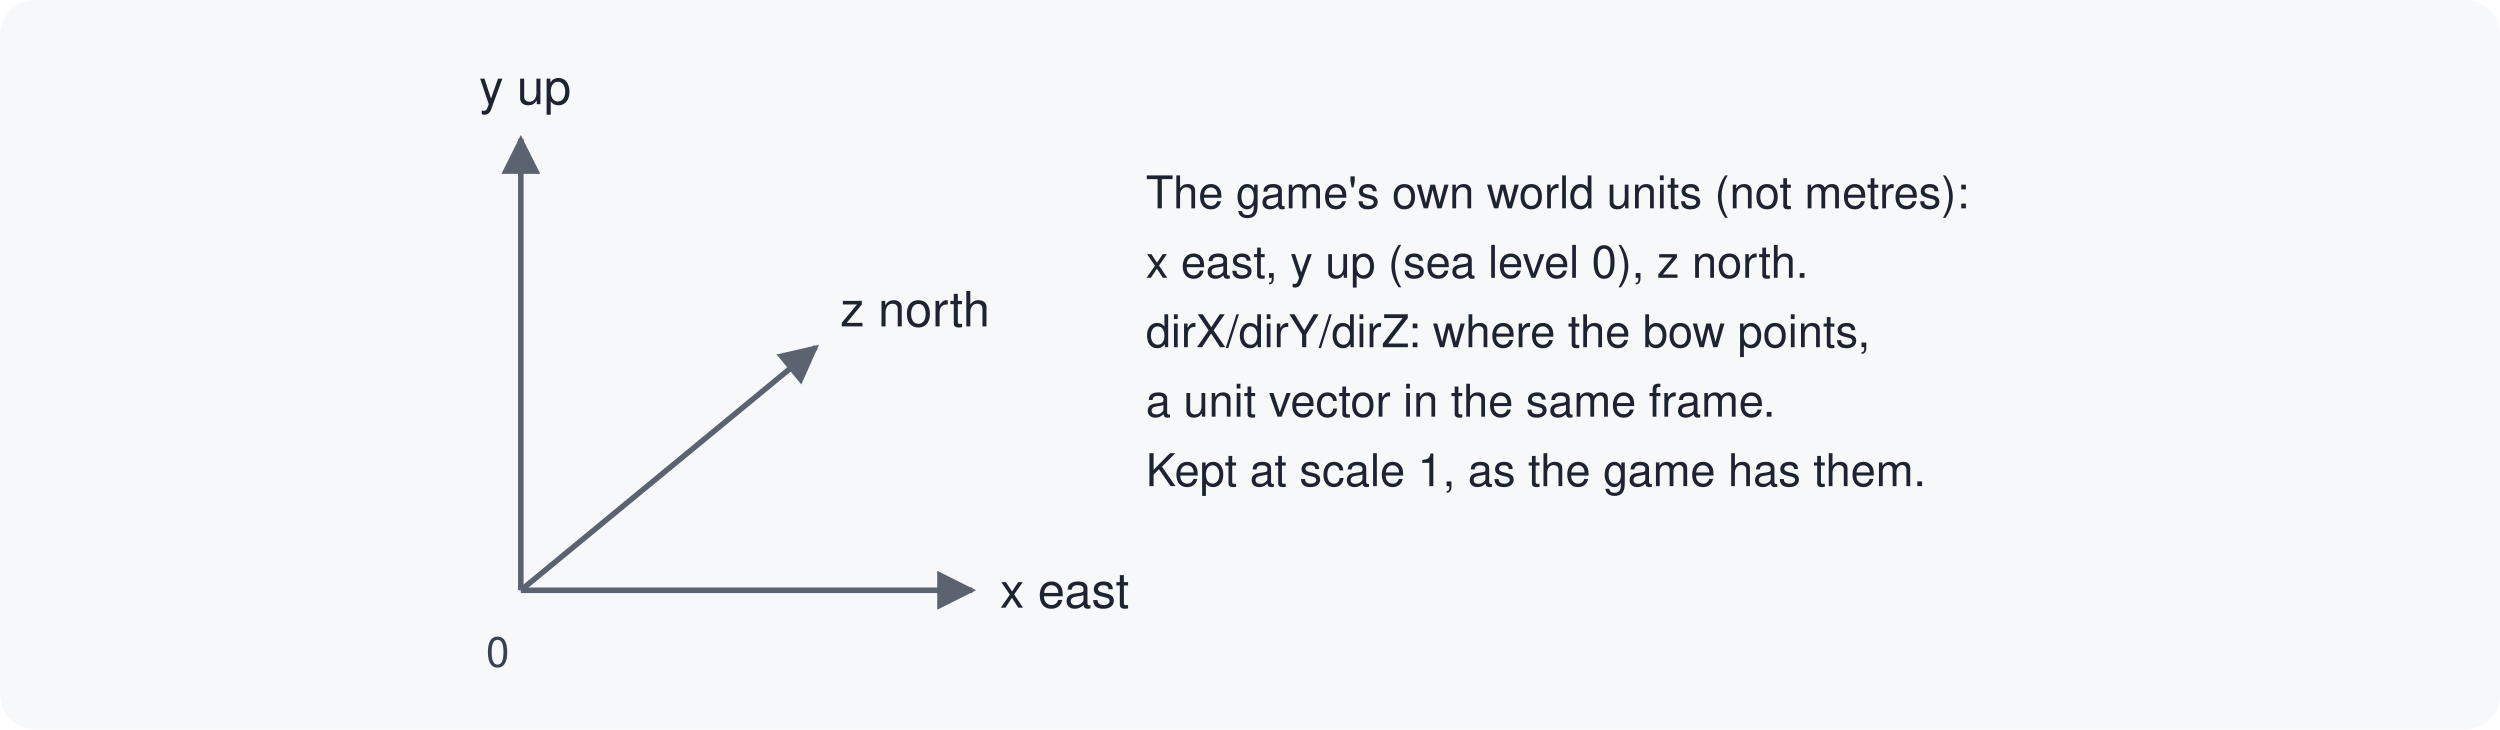
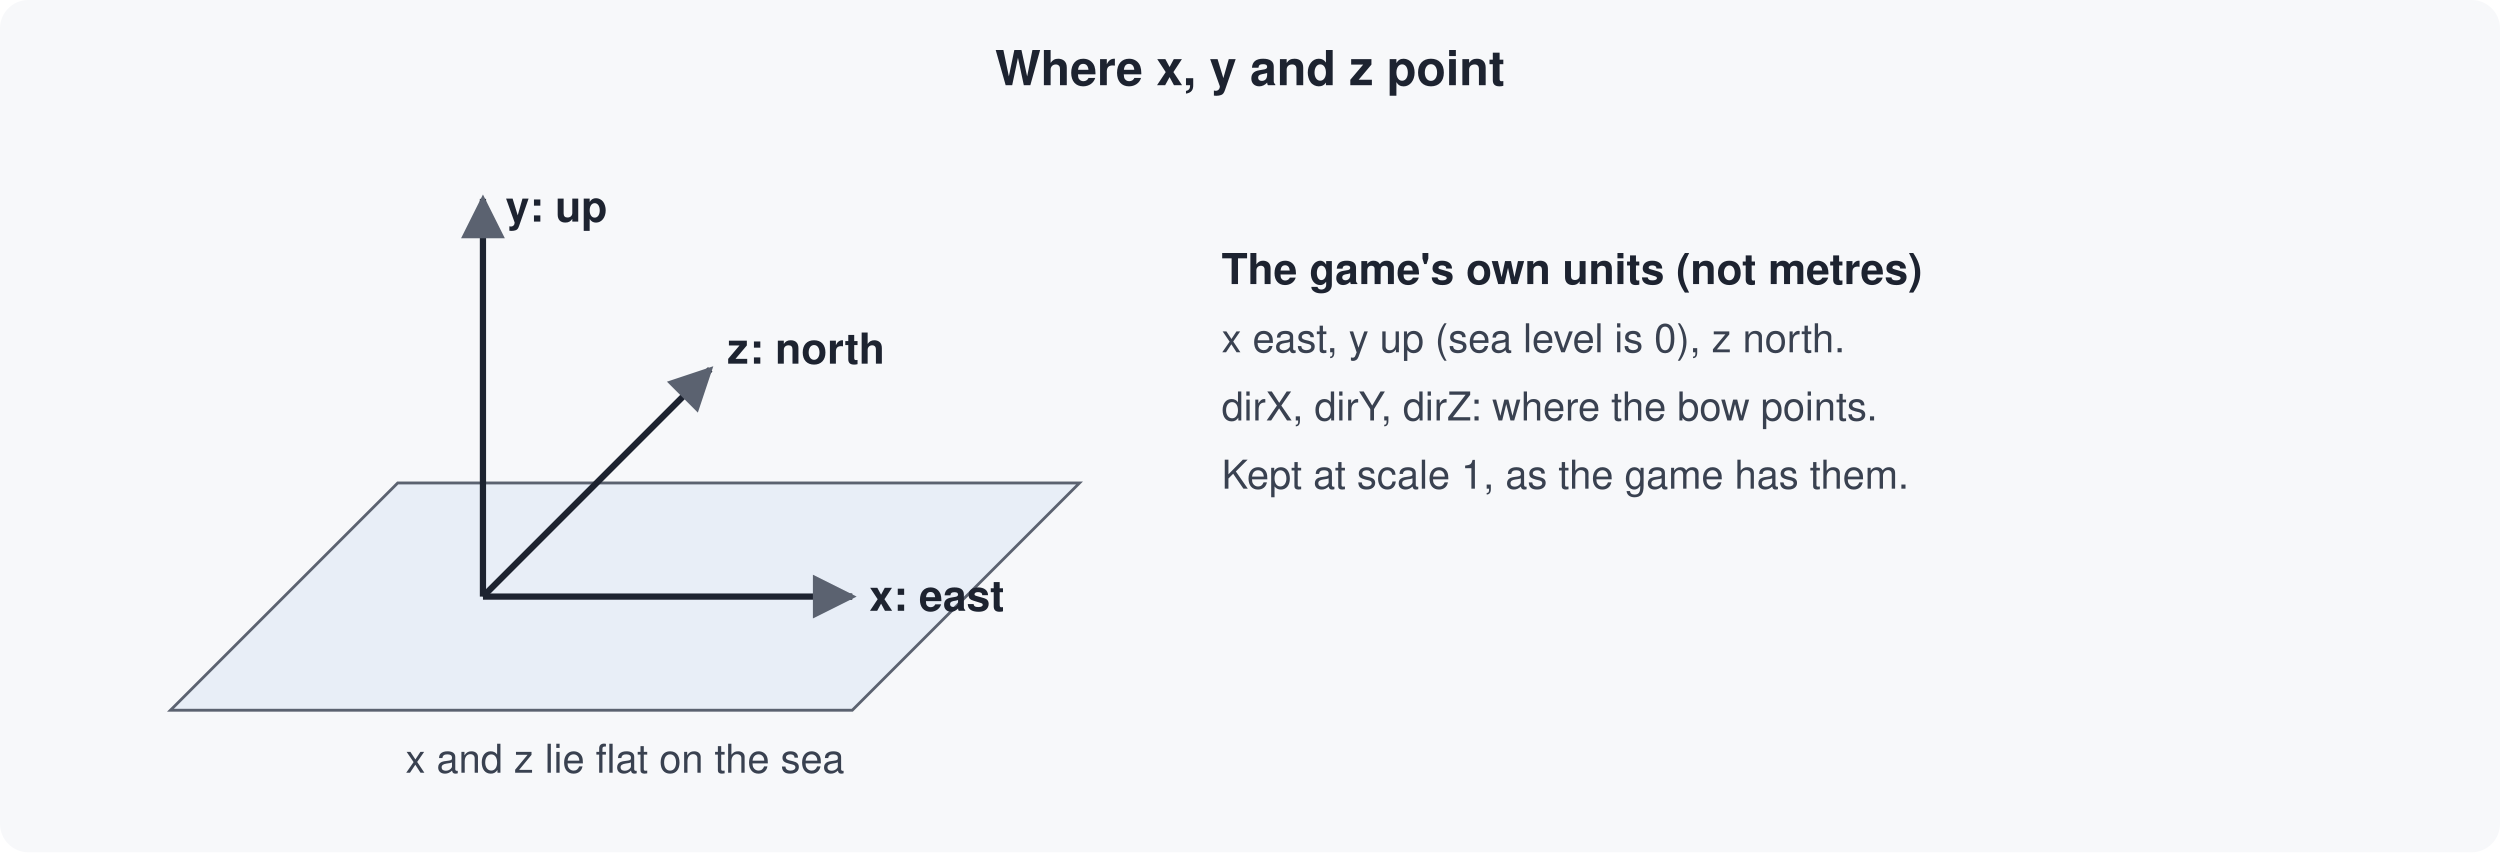
- <svg xmlns="http://www.w3.org/2000/svg" width="720" height="210" viewBox="0 0 720 210" role="img" aria-label="coordinate frame">
+ <svg xmlns="http://www.w3.org/2000/svg" width="880" height="300" viewBox="0 0 880 300" role="img" aria-label="Where x, y and z point">
  <defs>
    <marker id="a" viewBox="0 0 10 10" refX="9" refY="5" markerWidth="7" markerHeight="7" orient="auto">
      <path d="M0,0 L10,5 L0,10 z" fill="#5b6270" />
    </marker>
  </defs>
-   <rect width="720" height="210" rx="10" fill="#f7f8fa" />
-   <line x1="150" y1="170" x2="280" y2="170" stroke="#5b6270" stroke-width="1.6" marker-end="url(#a)" />
-   <line x1="150" y1="170" x2="150" y2="40" stroke="#5b6270" stroke-width="1.6" marker-end="url(#a)" />
-   <line x1="150" y1="170" x2="235" y2="100" stroke="#5b6270" stroke-width="1.6" marker-end="url(#a)" />
-   <text x="288" y="175" font-family="Segoe UI,Helvetica,Arial,sans-serif" font-size="14" fill="#1d2330">x  east</text>
-   <text x="138" y="30" font-family="Segoe UI,Helvetica,Arial,sans-serif" font-size="14" fill="#1d2330">y  up</text>
-   <text x="242" y="94" font-family="Segoe UI,Helvetica,Arial,sans-serif" font-size="14" fill="#1d2330">z  north</text>
-   <text x="140" y="192" font-family="Segoe UI,Helvetica,Arial,sans-serif" font-size="12" fill="#394150">0</text>
-   <text x="330" y="60" font-family="Segoe UI,Helvetica,Arial,sans-serif" font-size="13" fill="#1d2330">The game's own world units (not metres):</text>
-   <text x="330" y="80" font-family="Segoe UI,Helvetica,Arial,sans-serif" font-size="13" fill="#1d2330">x east, y up (sea level 0), z north.</text>
-   <text x="330" y="100" font-family="Segoe UI,Helvetica,Arial,sans-serif" font-size="13" fill="#1d2330">dirX/dirY/dirZ: where the bow points,</text>
-   <text x="330" y="120" font-family="Segoe UI,Helvetica,Arial,sans-serif" font-size="13" fill="#1d2330">a unit vector in the same frame.</text>
-   <text x="330" y="140" font-family="Segoe UI,Helvetica,Arial,sans-serif" font-size="13" fill="#1d2330">Kept at scale 1, as the game has them.</text>
+   <rect width="880" height="300" rx="10" fill="#f7f8fa" />
+   <text x="440" y="30" font-family="Segoe UI,Helvetica,Arial,sans-serif" font-size="17" font-weight="600" text-anchor="middle" fill="#1d2330">Where x, y and z point</text>
+   <polygon points="60,250 300,250 380,170 140,170" fill="#e8eef7" stroke="#5b6270" stroke-width="1" />
+   <text x="220" y="272" font-family="Segoe UI,Helvetica,Arial,sans-serif" font-size="14" text-anchor="middle" fill="#394150">x and z lie flat on the sea</text>
+   <line x1="170" y1="210" x2="300" y2="210" stroke="#1d2330" stroke-width="2.2" marker-end="url(#a)" />
+   <text x="306" y="215" font-family="Segoe UI,Helvetica,Arial,sans-serif" font-size="15" font-weight="600" text-anchor="start" fill="#1d2330">x: east</text>
+   <line x1="170" y1="210" x2="170" y2="70" stroke="#1d2330" stroke-width="2.2" marker-end="url(#a)" />
+   <text x="178" y="78" font-family="Segoe UI,Helvetica,Arial,sans-serif" font-size="15" font-weight="600" text-anchor="start" fill="#1d2330">y: up</text>
+   <line x1="170" y1="210" x2="250" y2="130" stroke="#1d2330" stroke-width="2.2" marker-end="url(#a)" />
+   <text x="256" y="128" font-family="Segoe UI,Helvetica,Arial,sans-serif" font-size="15" font-weight="600" text-anchor="start" fill="#1d2330">z: north</text>
+   <text x="430" y="100" font-family="Segoe UI,Helvetica,Arial,sans-serif" font-size="15" font-weight="600" text-anchor="start" fill="#1d2330">The game's own units (not metres)</text>
+   <text x="430" y="124" font-family="Segoe UI,Helvetica,Arial,sans-serif" font-size="14" text-anchor="start" fill="#394150">x east, y up (sea level is 0), z north.</text>
+   <text x="430" y="148" font-family="Segoe UI,Helvetica,Arial,sans-serif" font-size="14" text-anchor="start" fill="#394150">dirX, dirY, dirZ: where the bow points.</text>
+   <text x="430" y="172" font-family="Segoe UI,Helvetica,Arial,sans-serif" font-size="14" text-anchor="start" fill="#394150">Kept at scale 1, as the game has them.</text>
</svg>
